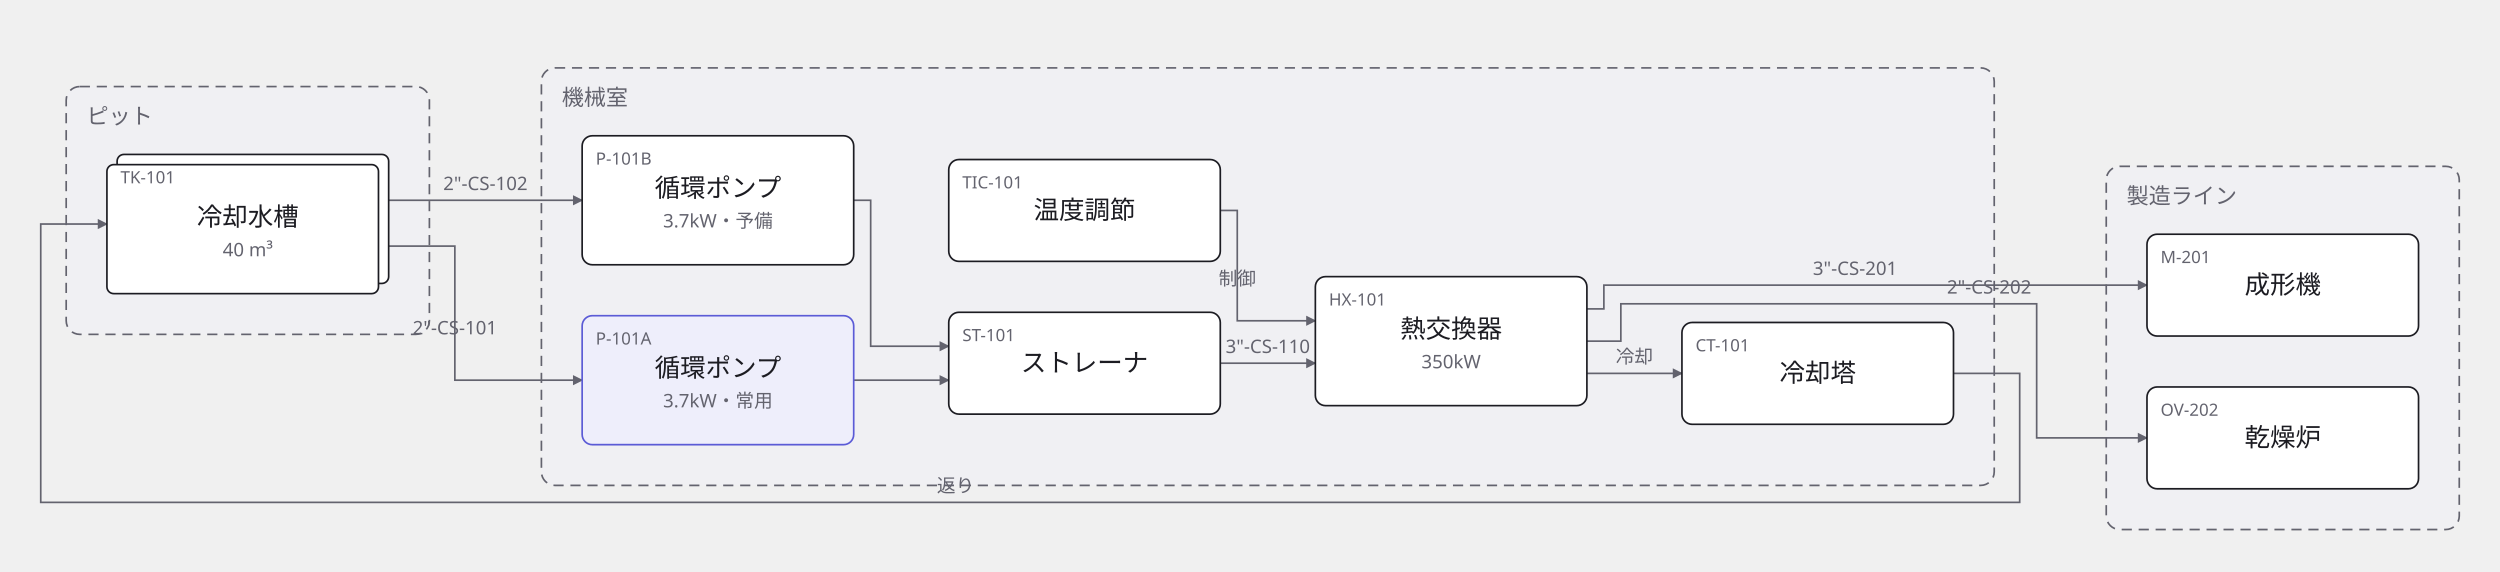
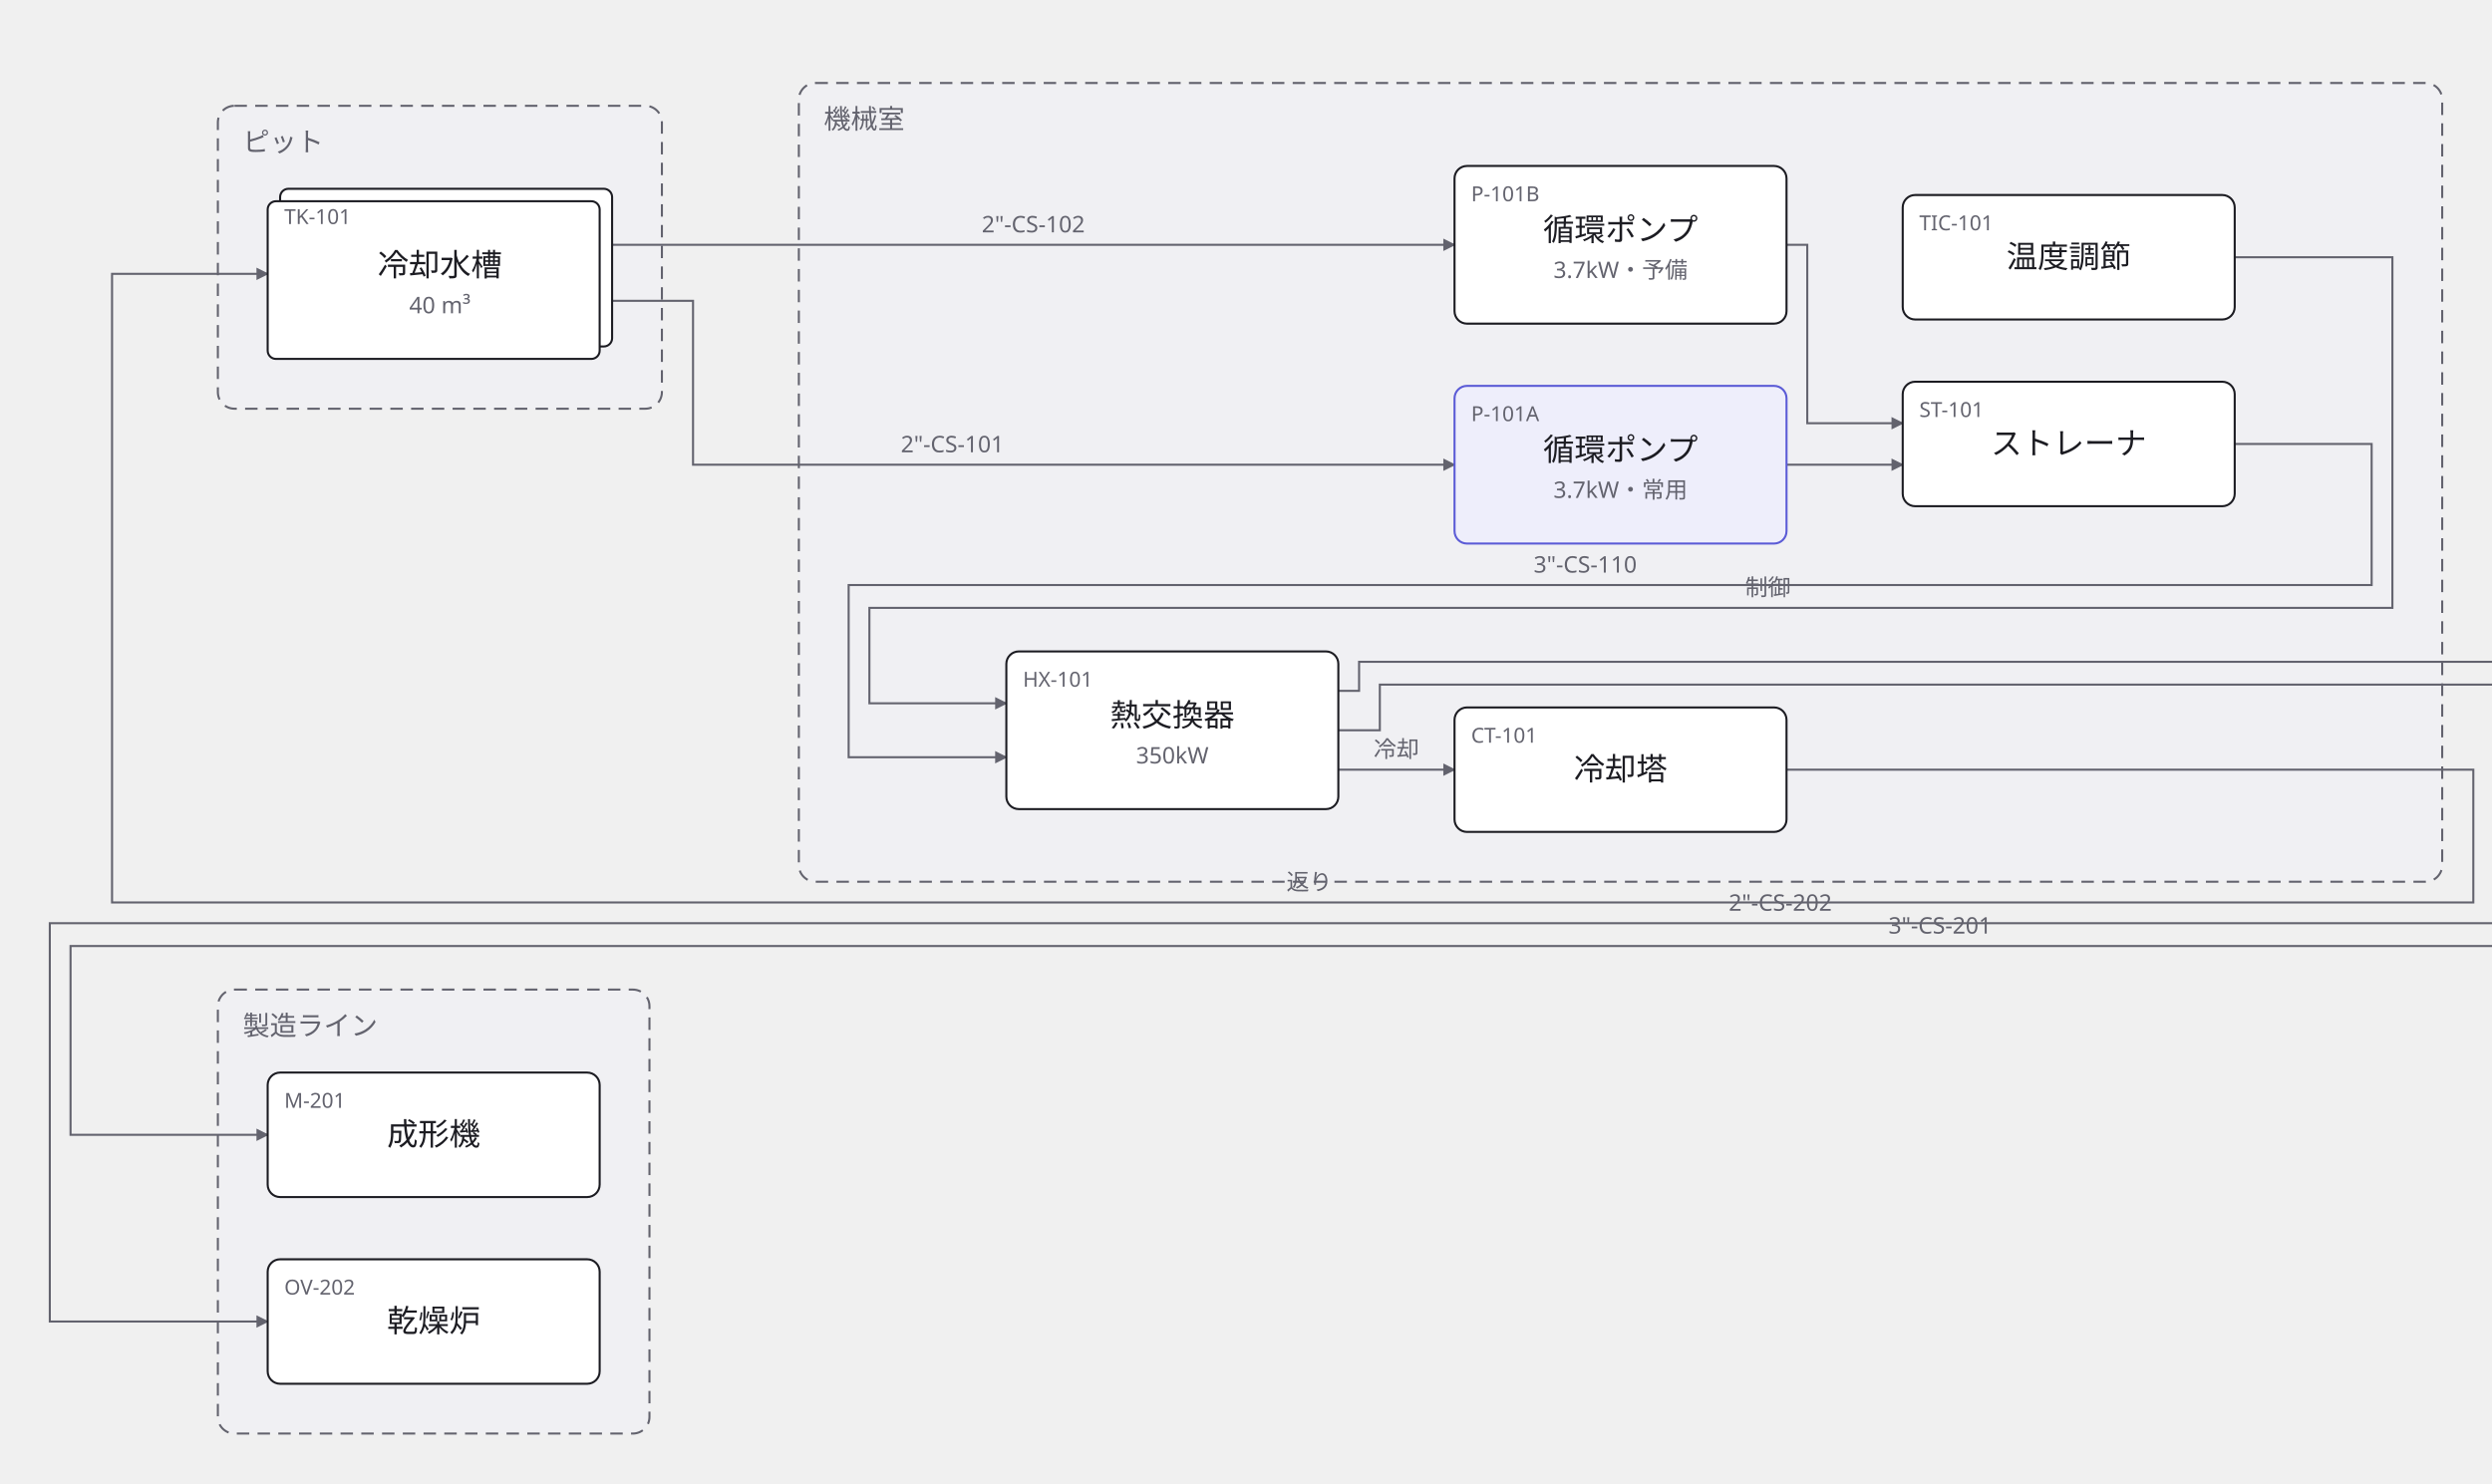
- <svg xmlns="http://www.w3.org/2000/svg" width="1473" height="337" viewBox="0 0 1473 337">
+ <svg xmlns="http://www.w3.org/2000/svg" width="1201" height="715" viewBox="0 0 1201 715">
  <defs>
    <marker id="arrow" viewBox="0 0 10 10" refX="9" refY="5" markerWidth="6" markerHeight="6" orient="auto">
      <path d="M 0 0 L 10 5 L 0 10 z" fill="#63636e" />
    </marker>
  </defs>
  <g data-group="pit">
-     <rect x="39" y="51" width="214" height="146" rx="8" fill="#f0f0f3" stroke="#63636e" stroke-dasharray="6 4" />
-     <text x="51" y="73" font-family="sans-serif" font-size="13" fill="#63636e">ピット</text>
+     <rect x="105" y="51" width="214" height="146" rx="8" fill="#f0f0f3" stroke="#63636e" stroke-dasharray="6 4" />
+     <text x="117" y="73" font-family="sans-serif" font-size="13" fill="#63636e">ピット</text>
  </g>
  <g data-group="kikai">
-     <rect x="319" y="40" width="856" height="246" rx="8" fill="#f0f0f3" stroke="#63636e" stroke-dasharray="6 4" />
-     <text x="331" y="62" font-family="sans-serif" font-size="13" fill="#63636e">機械室</text>
+     <rect x="385" y="40" width="792" height="385" rx="8" fill="#f0f0f3" stroke="#63636e" stroke-dasharray="6 4" />
+     <text x="397" y="62" font-family="sans-serif" font-size="13" fill="#63636e">機械室</text>
  </g>
  <g data-group="process">
-     <rect x="1241" y="98" width="208" height="214" rx="8" fill="#f0f0f3" stroke="#63636e" stroke-dasharray="6 4" />
-     <text x="1253" y="120" font-family="sans-serif" font-size="13" fill="#63636e">製造ライン</text>
+     <rect x="105" y="477" width="208" height="214" rx="8" fill="#f0f0f3" stroke="#63636e" stroke-dasharray="6 4" />
+     <text x="117" y="499" font-family="sans-serif" font-size="13" fill="#63636e">製造ライン</text>
  </g>
  <g data-edge="tk101&gt;p101a" data-pinned="false">
-     <path d="M 229 145 L 268 145 L 268 224 L 343 224" fill="none" stroke="#63636e" stroke-width="1" marker-end="url(#arrow)" />
-     <text x="268" y="197" text-anchor="middle" font-family="sans-serif" font-size="11" fill="#63636e">2"-CS-101</text>
+     <path d="M 295 145 L 334 145 L 334 224 L 701 224" fill="none" stroke="#63636e" stroke-width="1" marker-end="url(#arrow)" />
+     <text x="459" y="218" text-anchor="middle" font-family="sans-serif" font-size="11" fill="#63636e">2"-CS-101</text>
  </g>
  <g data-edge="tk101&gt;p101b" data-pinned="false">
-     <path d="M 229 118 L 343 118" fill="none" stroke="#63636e" stroke-width="1" marker-end="url(#arrow)" />
-     <text x="286" y="112" text-anchor="middle" font-family="sans-serif" font-size="11" fill="#63636e">2"-CS-102</text>
+     <path d="M 295 118 L 701 118" fill="none" stroke="#63636e" stroke-width="1" marker-end="url(#arrow)" />
+     <text x="498" y="112" text-anchor="middle" font-family="sans-serif" font-size="11" fill="#63636e">2"-CS-102</text>
  </g>
  <g data-edge="p101a&gt;st101" data-pinned="false">
-     <path d="M 503 224 L 559 224" fill="none" stroke="#63636e" stroke-width="1" marker-end="url(#arrow)" />
+     <path d="M 861 224 L 917 224" fill="none" stroke="#63636e" stroke-width="1" marker-end="url(#arrow)" />
  </g>
  <g data-edge="p101b&gt;st101" data-pinned="false">
-     <path d="M 503 118 L 513 118 L 513 204 L 559 204" fill="none" stroke="#63636e" stroke-width="1" marker-end="url(#arrow)" />
+     <path d="M 861 118 L 871 118 L 871 204 L 917 204" fill="none" stroke="#63636e" stroke-width="1" marker-end="url(#arrow)" />
  </g>
  <g data-edge="st101&gt;hx101" data-pinned="false">
-     <path d="M 719 214 L 775 214" fill="none" stroke="#63636e" stroke-width="1" marker-end="url(#arrow)" />
-     <text x="747" y="208" text-anchor="middle" font-family="sans-serif" font-size="11" fill="#63636e">3"-CS-110</text>
+     <path d="M 1077 214 L 1143 214 L 1143 282 L 409 282 L 409 365 L 485 365" fill="none" stroke="#63636e" stroke-width="1" marker-end="url(#arrow)" />
+     <text x="764" y="276" text-anchor="middle" font-family="sans-serif" font-size="11" fill="#63636e">3"-CS-110</text>
  </g>
  <g data-edge="hx101&gt;ct101" data-pinned="false">
-     <path d="M 935 220 L 991 220" fill="none" stroke="#63636e" stroke-width="1" marker-end="url(#arrow)" />
-     <text x="963" y="214" text-anchor="middle" font-family="sans-serif" font-size="11" fill="#63636e">冷却</text>
+     <path d="M 645 371 L 701 371" fill="none" stroke="#63636e" stroke-width="1" marker-end="url(#arrow)" />
+     <text x="673" y="365" text-anchor="middle" font-family="sans-serif" font-size="11" fill="#63636e">冷却</text>
  </g>
  <g data-edge="ct101&gt;tk101" data-pinned="false">
-     <path d="M 1151 220 L 1190 220 L 1190 296 L 24 296 L 24 132 L 63 132" fill="none" stroke="#63636e" stroke-width="1" marker-end="url(#arrow)" />
-     <text x="563" y="290" text-anchor="middle" font-family="sans-serif" font-size="11" fill="#63636e">返り</text>
+     <path d="M 861 371 L 1192 371 L 1192 435 L 54 435 L 54 132 L 129 132" fill="none" stroke="#63636e" stroke-width="1" marker-end="url(#arrow)" />
+     <text x="631" y="429" text-anchor="middle" font-family="sans-serif" font-size="11" fill="#63636e">返り</text>
  </g>
  <g data-edge="tic&gt;hx101" data-pinned="false">
-     <path d="M 719 124 L 729 124 L 729 189 L 775 189" fill="none" stroke="#63636e" stroke-width="1" marker-end="url(#arrow)" />
-     <text x="729" y="168" text-anchor="middle" font-family="sans-serif" font-size="11" fill="#63636e">制御</text>
+     <path d="M 1077 124 L 1153 124 L 1153 293 L 419 293 L 419 339 L 485 339" fill="none" stroke="#63636e" stroke-width="1" marker-end="url(#arrow)" />
+     <text x="852" y="287" text-anchor="middle" font-family="sans-serif" font-size="11" fill="#63636e">制御</text>
  </g>
  <g data-edge="hx101&gt;mold" data-pinned="false">
-     <path d="M 935 182 L 945 182 L 945 168 L 1265 168" fill="none" stroke="#63636e" stroke-width="1" marker-end="url(#arrow)" />
-     <text x="1093" y="162" text-anchor="middle" font-family="sans-serif" font-size="11" fill="#63636e">3"-CS-201</text>
+     <path d="M 645 333 L 655 333 L 655 319 L 1258 319 L 1258 456 L 34 456 L 34 547 L 129 547" fill="none" stroke="#63636e" stroke-width="1" marker-end="url(#arrow)" />
+     <text x="935" y="450" text-anchor="middle" font-family="sans-serif" font-size="11" fill="#63636e">3"-CS-201</text>
  </g>
  <g data-edge="hx101&gt;oven" data-pinned="false">
-     <path d="M 935 201 L 955 201 L 955 179 L 1200 179 L 1200 258 L 1265 258" fill="none" stroke="#63636e" stroke-width="1" marker-end="url(#arrow)" />
-     <text x="1172" y="173" text-anchor="middle" font-family="sans-serif" font-size="11" fill="#63636e">2"-CS-202</text>
+     <path d="M 645 352 L 665 352 L 665 330 L 1248 330 L 1248 445 L 24 445 L 24 637 L 129 637" fill="none" stroke="#63636e" stroke-width="1" marker-end="url(#arrow)" />
+     <text x="858" y="439" text-anchor="middle" font-family="sans-serif" font-size="11" fill="#63636e">2"-CS-202</text>
  </g>
  <g data-node="tk101" data-pinned="false" data-shape="stacked">
-     <rect x="69" y="91" width="160" height="76" rx="4" fill="#ffffff" stroke="#1c1c22" stroke-width="1" />
-     <rect x="63" y="97" width="160" height="76" rx="4" fill="#ffffff" stroke="#1c1c22" stroke-width="1" />
-     <text x="71" y="108" font-family="sans-serif" font-size="10" fill="#63636e">TK-101</text>
-     <text x="146" y="133" text-anchor="middle" font-family="sans-serif" font-size="15" fill="#1c1c22">冷却水槽</text>
-     <text x="146" y="151" text-anchor="middle" font-family="sans-serif" font-size="11" fill="#63636e">40 m³</text>
+     <rect x="135" y="91" width="160" height="76" rx="4" fill="#ffffff" stroke="#1c1c22" stroke-width="1" />
+     <rect x="129" y="97" width="160" height="76" rx="4" fill="#ffffff" stroke="#1c1c22" stroke-width="1" />
+     <text x="137" y="108" font-family="sans-serif" font-size="10" fill="#63636e">TK-101</text>
+     <text x="212" y="133" text-anchor="middle" font-family="sans-serif" font-size="15" fill="#1c1c22">冷却水槽</text>
+     <text x="212" y="151" text-anchor="middle" font-family="sans-serif" font-size="11" fill="#63636e">40 m³</text>
  </g>
  <g data-node="p101a" data-pinned="false" data-appearance="primary" data-shape="rect">
-     <rect x="343" y="186" width="160" height="76" rx="6" fill="#eeeefb" stroke="#5b5bd6" stroke-width="1" />
-     <text x="351" y="203" font-family="sans-serif" font-size="10" fill="#63636e">P-101A</text>
-     <text x="423" y="222" text-anchor="middle" font-family="sans-serif" font-size="15" fill="#1c1c22">循環ポンプ</text>
-     <text x="423" y="240" text-anchor="middle" font-family="sans-serif" font-size="11" fill="#63636e">3.7kW・常用</text>
+     <rect x="701" y="186" width="160" height="76" rx="6" fill="#eeeefb" stroke="#5b5bd6" stroke-width="1" />
+     <text x="709" y="203" font-family="sans-serif" font-size="10" fill="#63636e">P-101A</text>
+     <text x="781" y="222" text-anchor="middle" font-family="sans-serif" font-size="15" fill="#1c1c22">循環ポンプ</text>
+     <text x="781" y="240" text-anchor="middle" font-family="sans-serif" font-size="11" fill="#63636e">3.7kW・常用</text>
  </g>
  <g data-node="p101b" data-pinned="false" data-shape="rect">
-     <rect x="343" y="80" width="160" height="76" rx="6" fill="#ffffff" stroke="#1c1c22" stroke-width="1" />
-     <text x="351" y="97" font-family="sans-serif" font-size="10" fill="#63636e">P-101B</text>
-     <text x="423" y="116" text-anchor="middle" font-family="sans-serif" font-size="15" fill="#1c1c22">循環ポンプ</text>
-     <text x="423" y="134" text-anchor="middle" font-family="sans-serif" font-size="11" fill="#63636e">3.7kW・予備</text>
+     <rect x="701" y="80" width="160" height="76" rx="6" fill="#ffffff" stroke="#1c1c22" stroke-width="1" />
+     <text x="709" y="97" font-family="sans-serif" font-size="10" fill="#63636e">P-101B</text>
+     <text x="781" y="116" text-anchor="middle" font-family="sans-serif" font-size="15" fill="#1c1c22">循環ポンプ</text>
+     <text x="781" y="134" text-anchor="middle" font-family="sans-serif" font-size="11" fill="#63636e">3.7kW・予備</text>
  </g>
  <g data-node="st101" data-pinned="false" data-shape="rect">
-     <rect x="559" y="184" width="160" height="60" rx="6" fill="#ffffff" stroke="#1c1c22" stroke-width="1" />
-     <text x="567" y="201" font-family="sans-serif" font-size="10" fill="#63636e">ST-101</text>
-     <text x="639" y="219" text-anchor="middle" font-family="sans-serif" font-size="15" fill="#1c1c22">ストレーナ</text>
+     <rect x="917" y="184" width="160" height="60" rx="6" fill="#ffffff" stroke="#1c1c22" stroke-width="1" />
+     <text x="925" y="201" font-family="sans-serif" font-size="10" fill="#63636e">ST-101</text>
+     <text x="997" y="219" text-anchor="middle" font-family="sans-serif" font-size="15" fill="#1c1c22">ストレーナ</text>
  </g>
  <g data-node="hx101" data-pinned="false" data-shape="rect">
-     <rect x="775" y="163" width="160" height="76" rx="6" fill="#ffffff" stroke="#1c1c22" stroke-width="1" />
-     <text x="783" y="180" font-family="sans-serif" font-size="10" fill="#63636e">HX-101</text>
-     <text x="855" y="199" text-anchor="middle" font-family="sans-serif" font-size="15" fill="#1c1c22">熱交換器</text>
-     <text x="855" y="217" text-anchor="middle" font-family="sans-serif" font-size="11" fill="#63636e">350kW</text>
+     <rect x="485" y="314" width="160" height="76" rx="6" fill="#ffffff" stroke="#1c1c22" stroke-width="1" />
+     <text x="493" y="331" font-family="sans-serif" font-size="10" fill="#63636e">HX-101</text>
+     <text x="565" y="350" text-anchor="middle" font-family="sans-serif" font-size="15" fill="#1c1c22">熱交換器</text>
+     <text x="565" y="368" text-anchor="middle" font-family="sans-serif" font-size="11" fill="#63636e">350kW</text>
  </g>
  <g data-node="ct101" data-pinned="false" data-shape="rect">
-     <rect x="991" y="190" width="160" height="60" rx="6" fill="#ffffff" stroke="#1c1c22" stroke-width="1" />
-     <text x="999" y="207" font-family="sans-serif" font-size="10" fill="#63636e">CT-101</text>
-     <text x="1071" y="225" text-anchor="middle" font-family="sans-serif" font-size="15" fill="#1c1c22">冷却塔</text>
+     <rect x="701" y="341" width="160" height="60" rx="6" fill="#ffffff" stroke="#1c1c22" stroke-width="1" />
+     <text x="709" y="358" font-family="sans-serif" font-size="10" fill="#63636e">CT-101</text>
+     <text x="781" y="376" text-anchor="middle" font-family="sans-serif" font-size="15" fill="#1c1c22">冷却塔</text>
  </g>
  <g data-node="tic" data-pinned="false" data-shape="rect">
-     <rect x="559" y="94" width="160" height="60" rx="6" fill="#ffffff" stroke="#1c1c22" stroke-width="1" />
-     <text x="567" y="111" font-family="sans-serif" font-size="10" fill="#63636e">TIC-101</text>
-     <text x="639" y="129" text-anchor="middle" font-family="sans-serif" font-size="15" fill="#1c1c22">温度調節</text>
+     <rect x="917" y="94" width="160" height="60" rx="6" fill="#ffffff" stroke="#1c1c22" stroke-width="1" />
+     <text x="925" y="111" font-family="sans-serif" font-size="10" fill="#63636e">TIC-101</text>
+     <text x="997" y="129" text-anchor="middle" font-family="sans-serif" font-size="15" fill="#1c1c22">温度調節</text>
  </g>
  <g data-node="mold" data-pinned="false" data-shape="rect">
-     <rect x="1265" y="138" width="160" height="60" rx="6" fill="#ffffff" stroke="#1c1c22" stroke-width="1" />
-     <text x="1273" y="155" font-family="sans-serif" font-size="10" fill="#63636e">M-201</text>
-     <text x="1345" y="173" text-anchor="middle" font-family="sans-serif" font-size="15" fill="#1c1c22">成形機</text>
+     <rect x="129" y="517" width="160" height="60" rx="6" fill="#ffffff" stroke="#1c1c22" stroke-width="1" />
+     <text x="137" y="534" font-family="sans-serif" font-size="10" fill="#63636e">M-201</text>
+     <text x="209" y="552" text-anchor="middle" font-family="sans-serif" font-size="15" fill="#1c1c22">成形機</text>
  </g>
  <g data-node="oven" data-pinned="false" data-shape="rect">
-     <rect x="1265" y="228" width="160" height="60" rx="6" fill="#ffffff" stroke="#1c1c22" stroke-width="1" />
-     <text x="1273" y="245" font-family="sans-serif" font-size="10" fill="#63636e">OV-202</text>
-     <text x="1345" y="263" text-anchor="middle" font-family="sans-serif" font-size="15" fill="#1c1c22">乾燥炉</text>
+     <rect x="129" y="607" width="160" height="60" rx="6" fill="#ffffff" stroke="#1c1c22" stroke-width="1" />
+     <text x="137" y="624" font-family="sans-serif" font-size="10" fill="#63636e">OV-202</text>
+     <text x="209" y="642" text-anchor="middle" font-family="sans-serif" font-size="15" fill="#1c1c22">乾燥炉</text>
  </g>
</svg>
